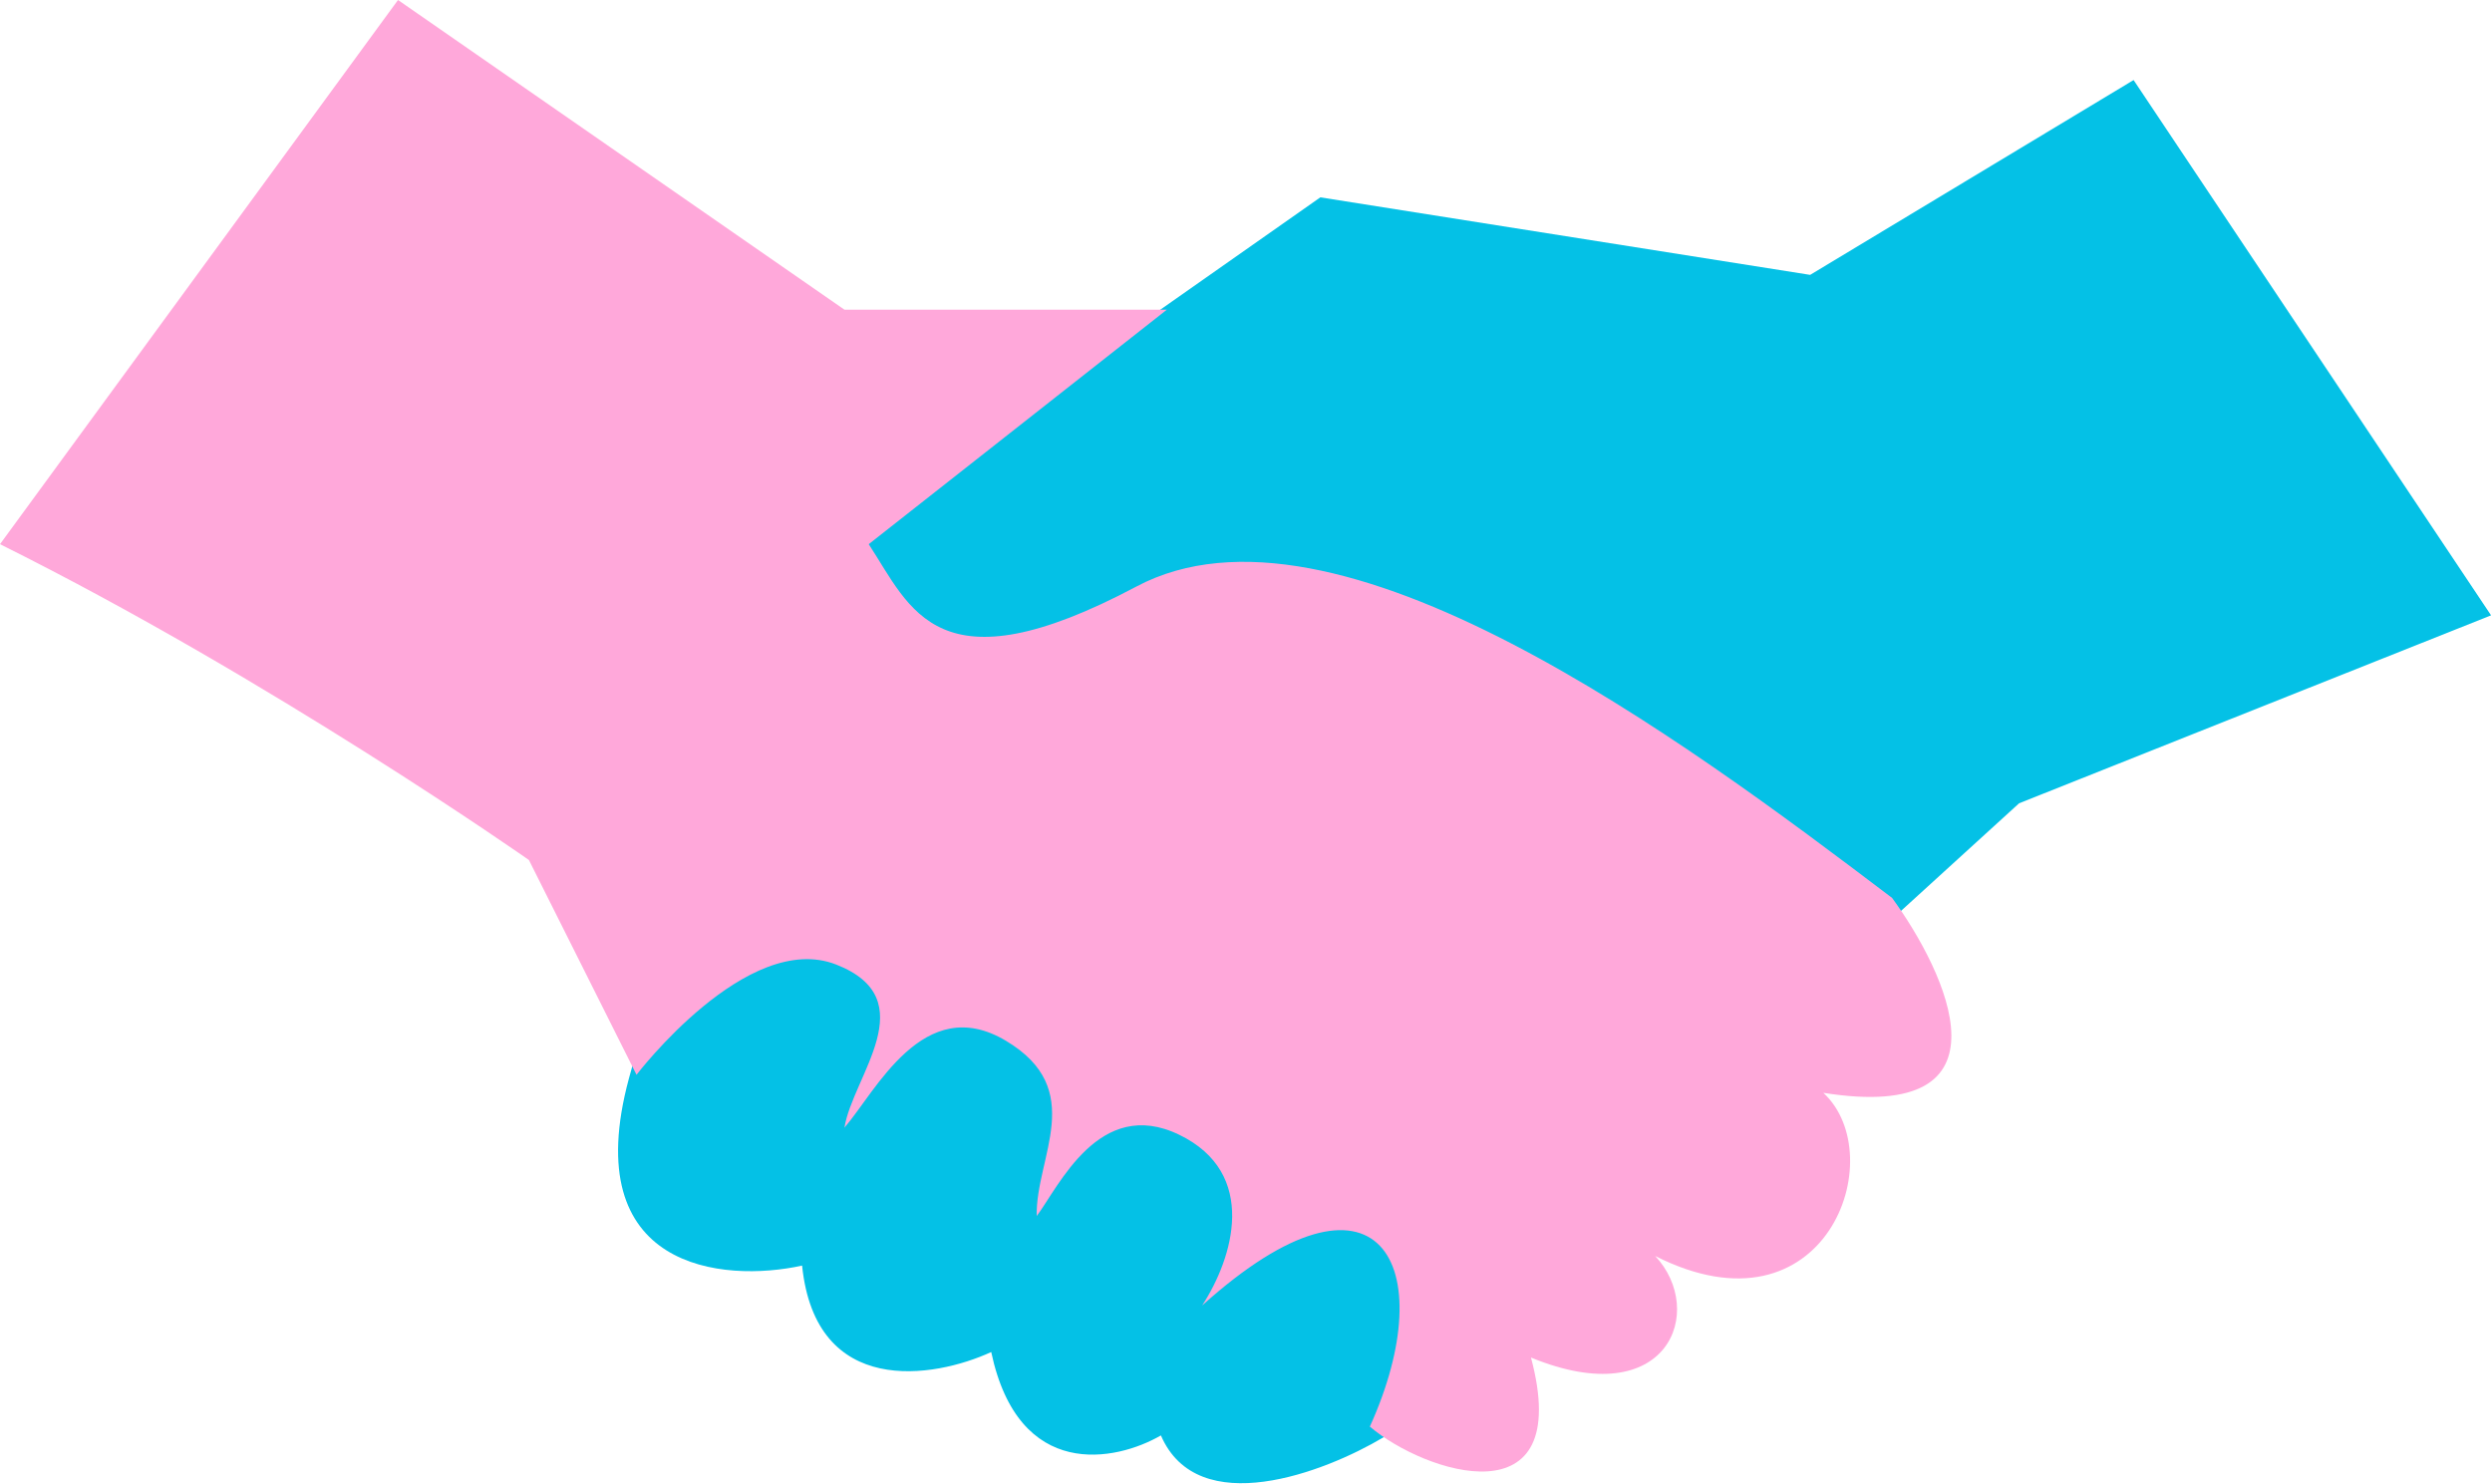
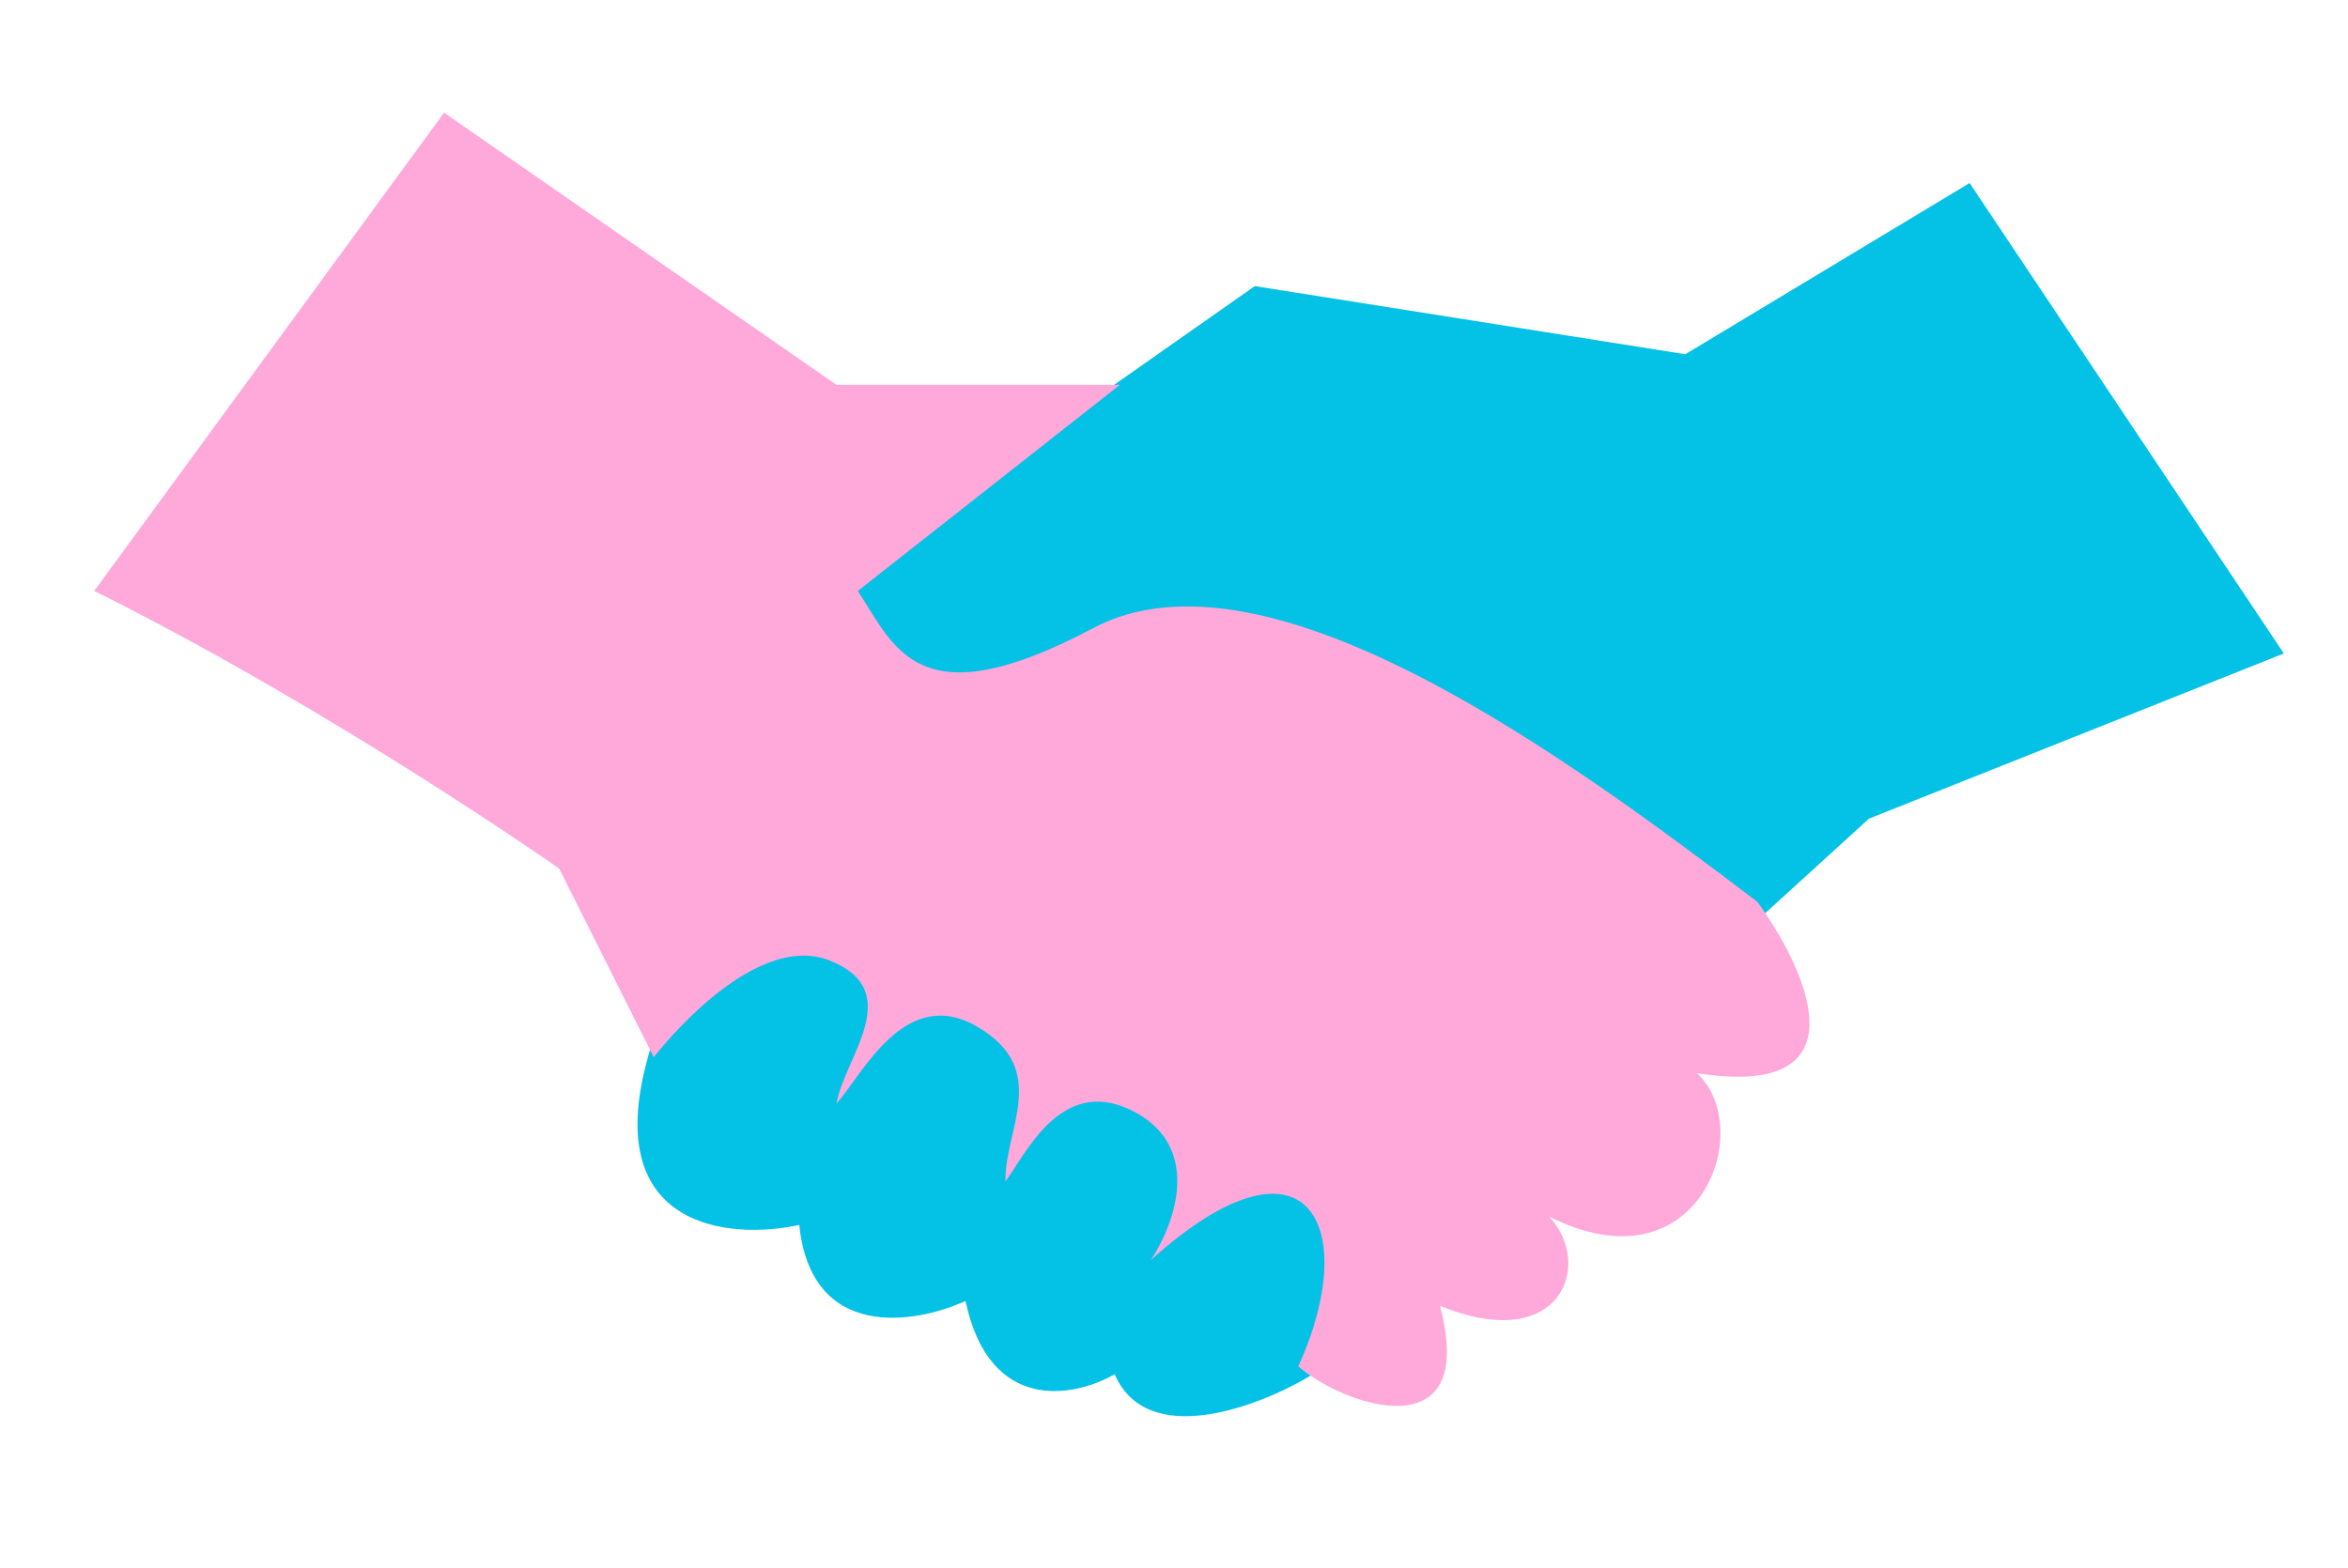
- <svg xmlns="http://www.w3.org/2000/svg" width="467" height="278" viewBox="0 0 467 278" fill="none">
-   <path d="M247.432 36.988L159.805 98.512C149.846 118.122 127.514 166.304 117.85 202.161C108.186 238.018 135.464 240.466 150.311 237.209C152.861 262.038 175.004 258.357 185.756 253.412C190.891 277.654 209.094 273.931 217.553 269.039C224.484 285.09 248.234 275.972 259.243 269.407L314.299 208.957L378.377 150.559L466.826 115.335L399.835 15.003L339.222 51.518L247.432 36.988Z" fill="#04C1E6" />
-   <path d="M162.8 101.995L218.67 58.042L158.247 58.042L74.589 -6.6097e-06L-2.27695e-07 101.995C50.792 127.26 99.119 161.192 99.119 161.192L119.285 201.45C119.285 201.45 140.028 174.253 156.707 180.788C173.386 187.322 159.77 201.743 158.247 211.362C164.06 204.668 173.04 185.87 188.475 195.053C203.909 204.236 194.023 216.901 194.28 227.925C198.397 222.461 205.971 205.436 220.962 212.677C235.953 219.918 231.051 235.868 225.276 244.689C258.537 214.756 270.367 237.223 256.71 267.389C266.961 276.126 295.151 285.332 286.905 254.445C312.629 265.007 319.818 245.676 310.184 235.413C342.15 251.582 354.574 216.728 341.696 204.829C378.307 210.625 364.757 182.268 354.583 168.301C315.494 138.648 250.325 90.088 212.957 109.935C175.589 129.782 170.661 113.974 162.8 101.995Z" fill="#FFA8DA" />
+ <svg xmlns="http://www.w3.org/2000/svg" width="500" height="334" viewBox="0 0 500 334" fill="none">
+   <g transform="matrix(0.9877015 0.1563516 -0.1563516 0.9877015 173.1511 0.0)">
+     <path d="M102.425 45.488L25.587 119.868C18.825 140.768 4.318 191.788 0.384 228.671C-3.55 265.553 23.742 263.709 37.881 258.177C44.274 282.273 65.543 275.184 75.378 268.627C84.23 291.74 101.605 285.224 109.187 279.077C118.53 293.83 140.537 281.126 150.372 272.93L195.246 204.697L249.34 137.08L331.096 88.518L249.34 0L195.246 45.488L102.425 45.488Z" fill="#04C1E6" />
+   </g>
+   <g transform="matrix(0.9877015 0.1563516 -0.1563516 0.9877015 37.6218 14.98535)">
+     <path d="M160.605 86.845L208.858 34.759L149.249 44.195L57.656 0L-9.54604e-05 112.269C54.053 129.261 107.027 155.189 107.027 155.189L133.208 191.754C133.208 191.754 149.424 161.685 166.899 165.527C184.373 169.368 173.192 185.721 173.192 195.448C177.882 187.937 183.806 167.989 200.466 174.639C217.126 181.288 209.351 195.325 211.326 206.161C214.534 200.127 219.347 182.15 235.267 186.952C251.187 191.754 248.842 208.254 244.523 217.858C272.66 183.135 287.839 203.452 279.077 235.343C290.554 242.362 319.802 247.041 306.844 217.858C333.871 224.261 337.943 204.067 326.837 195.448C360.897 206.407 367.71 170.083 353.148 160.355C390.171 160.355 372.375 134.497 360.157 122.307C316.964 99.158 245.09 61.43 211.326 86.845C177.561 112.259 170.231 97.434 160.605 86.845Z" fill="#FFA8DA" />
+   </g>
</svg>
